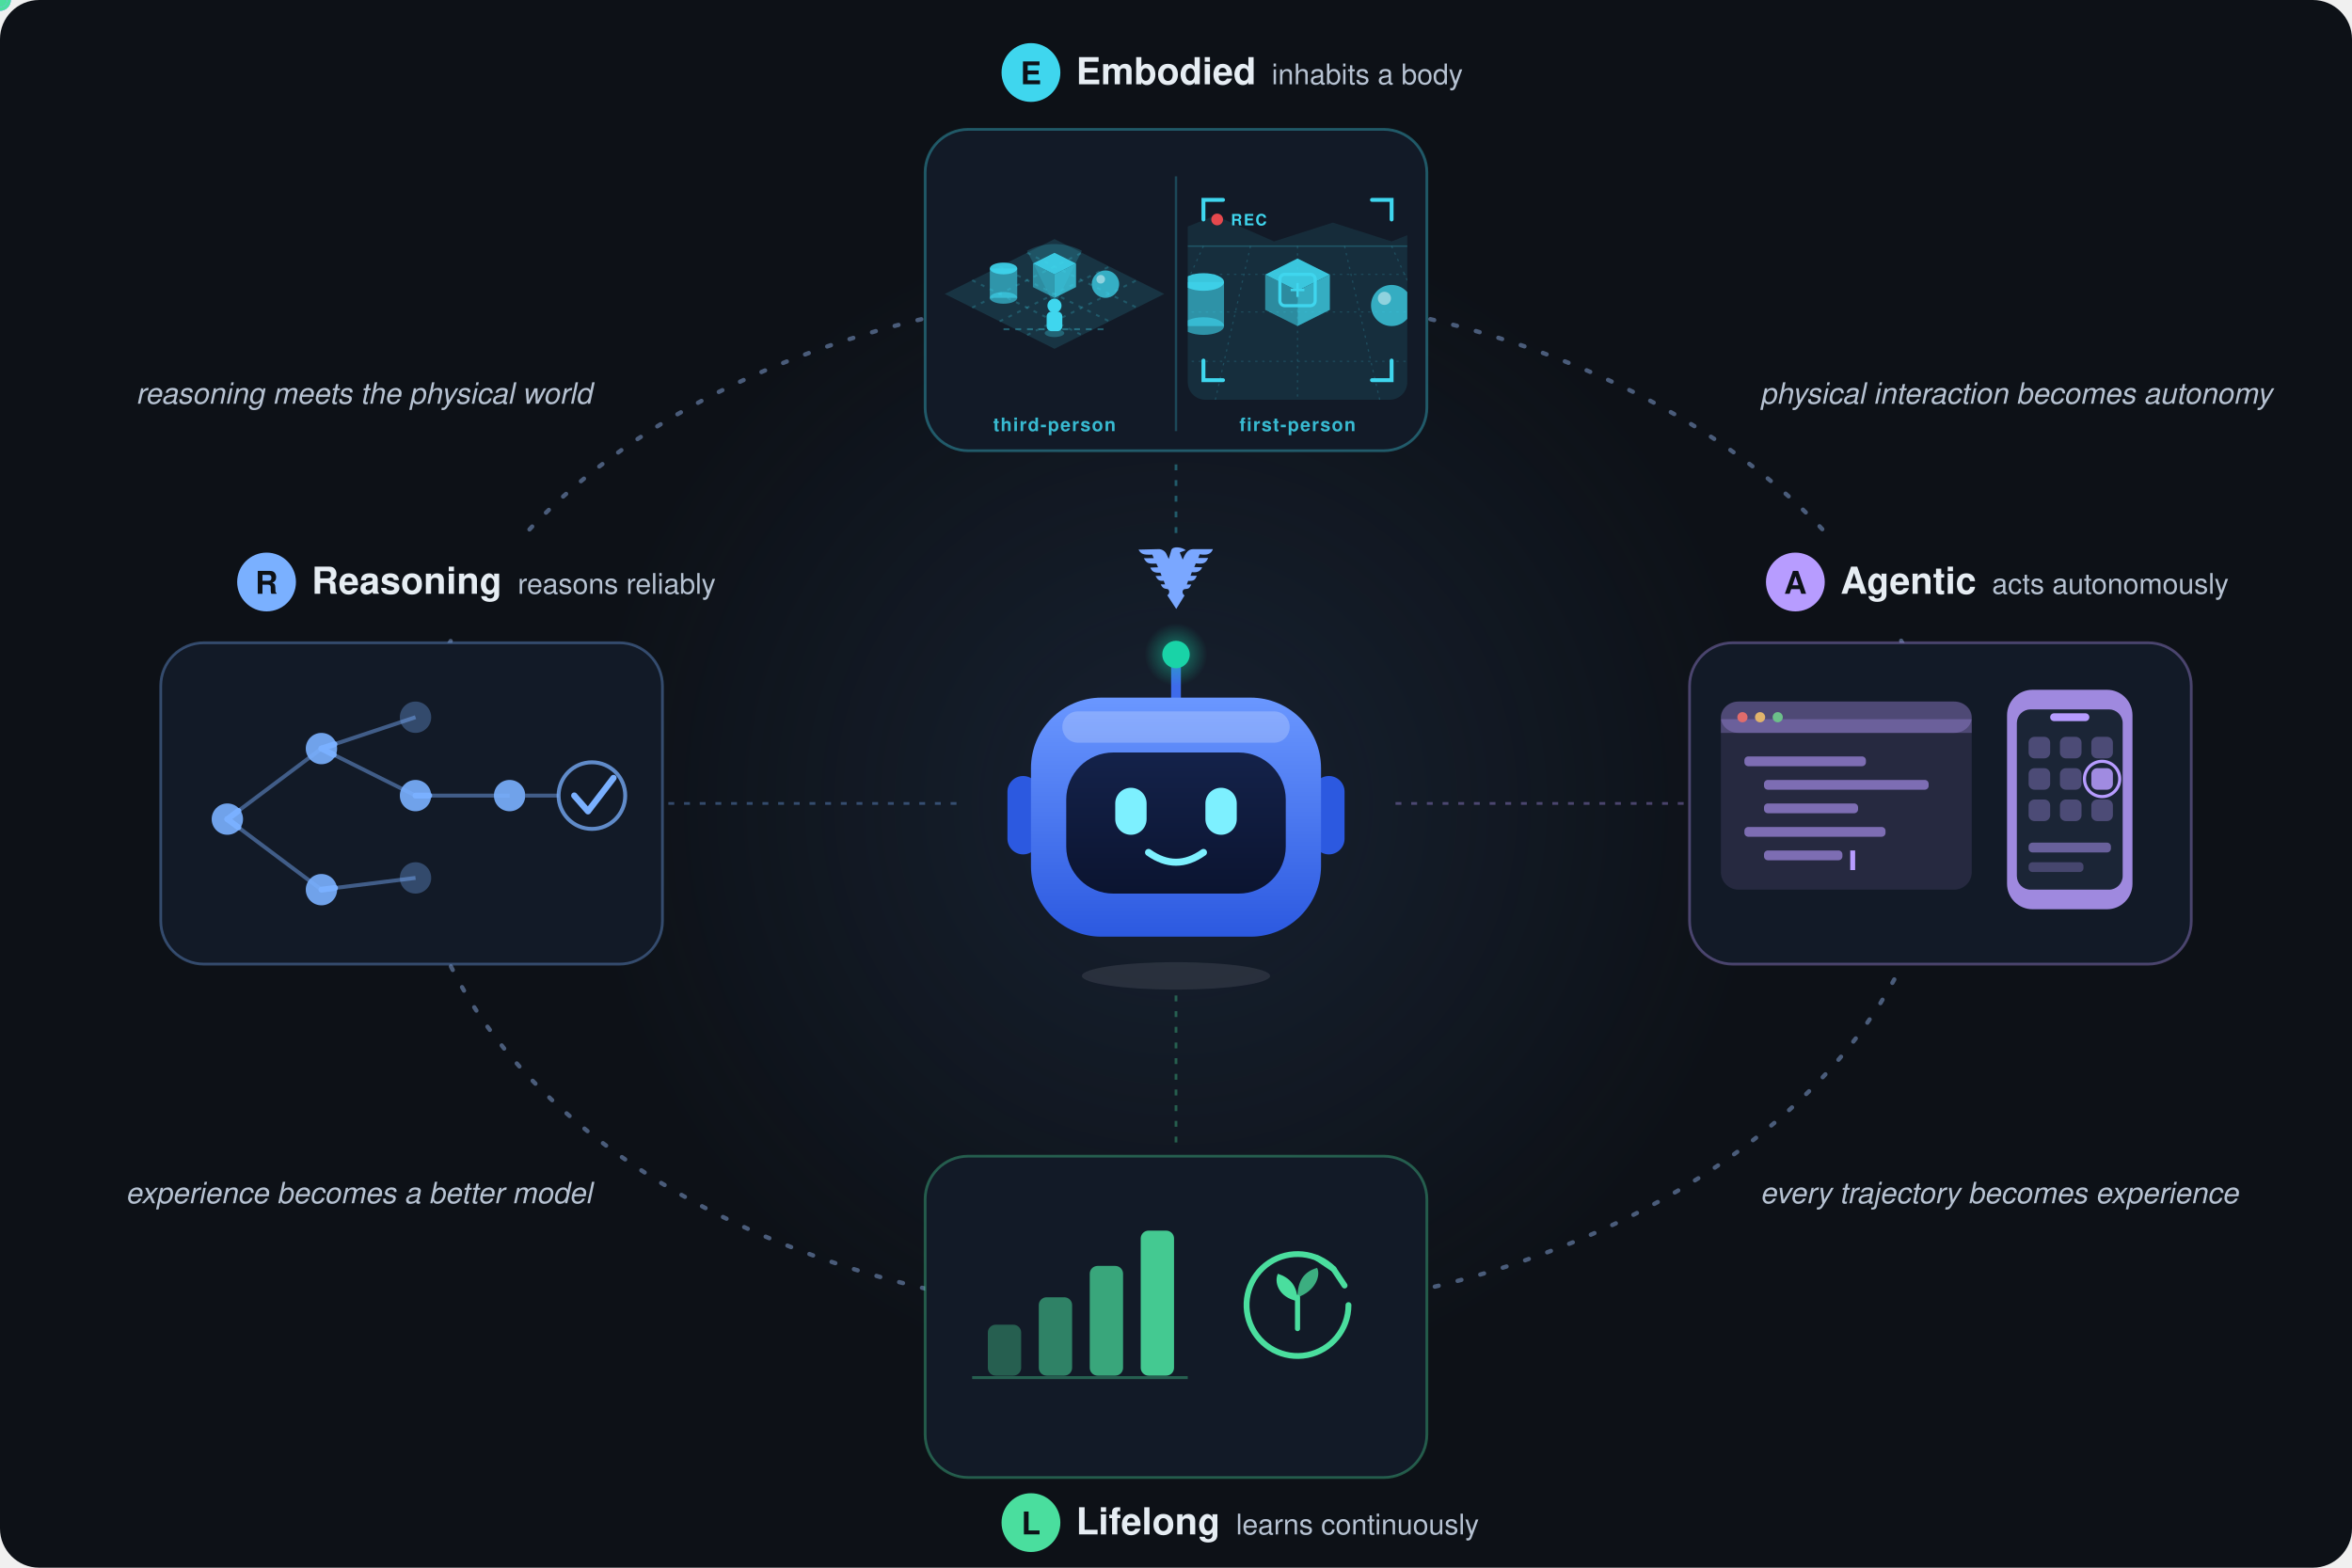
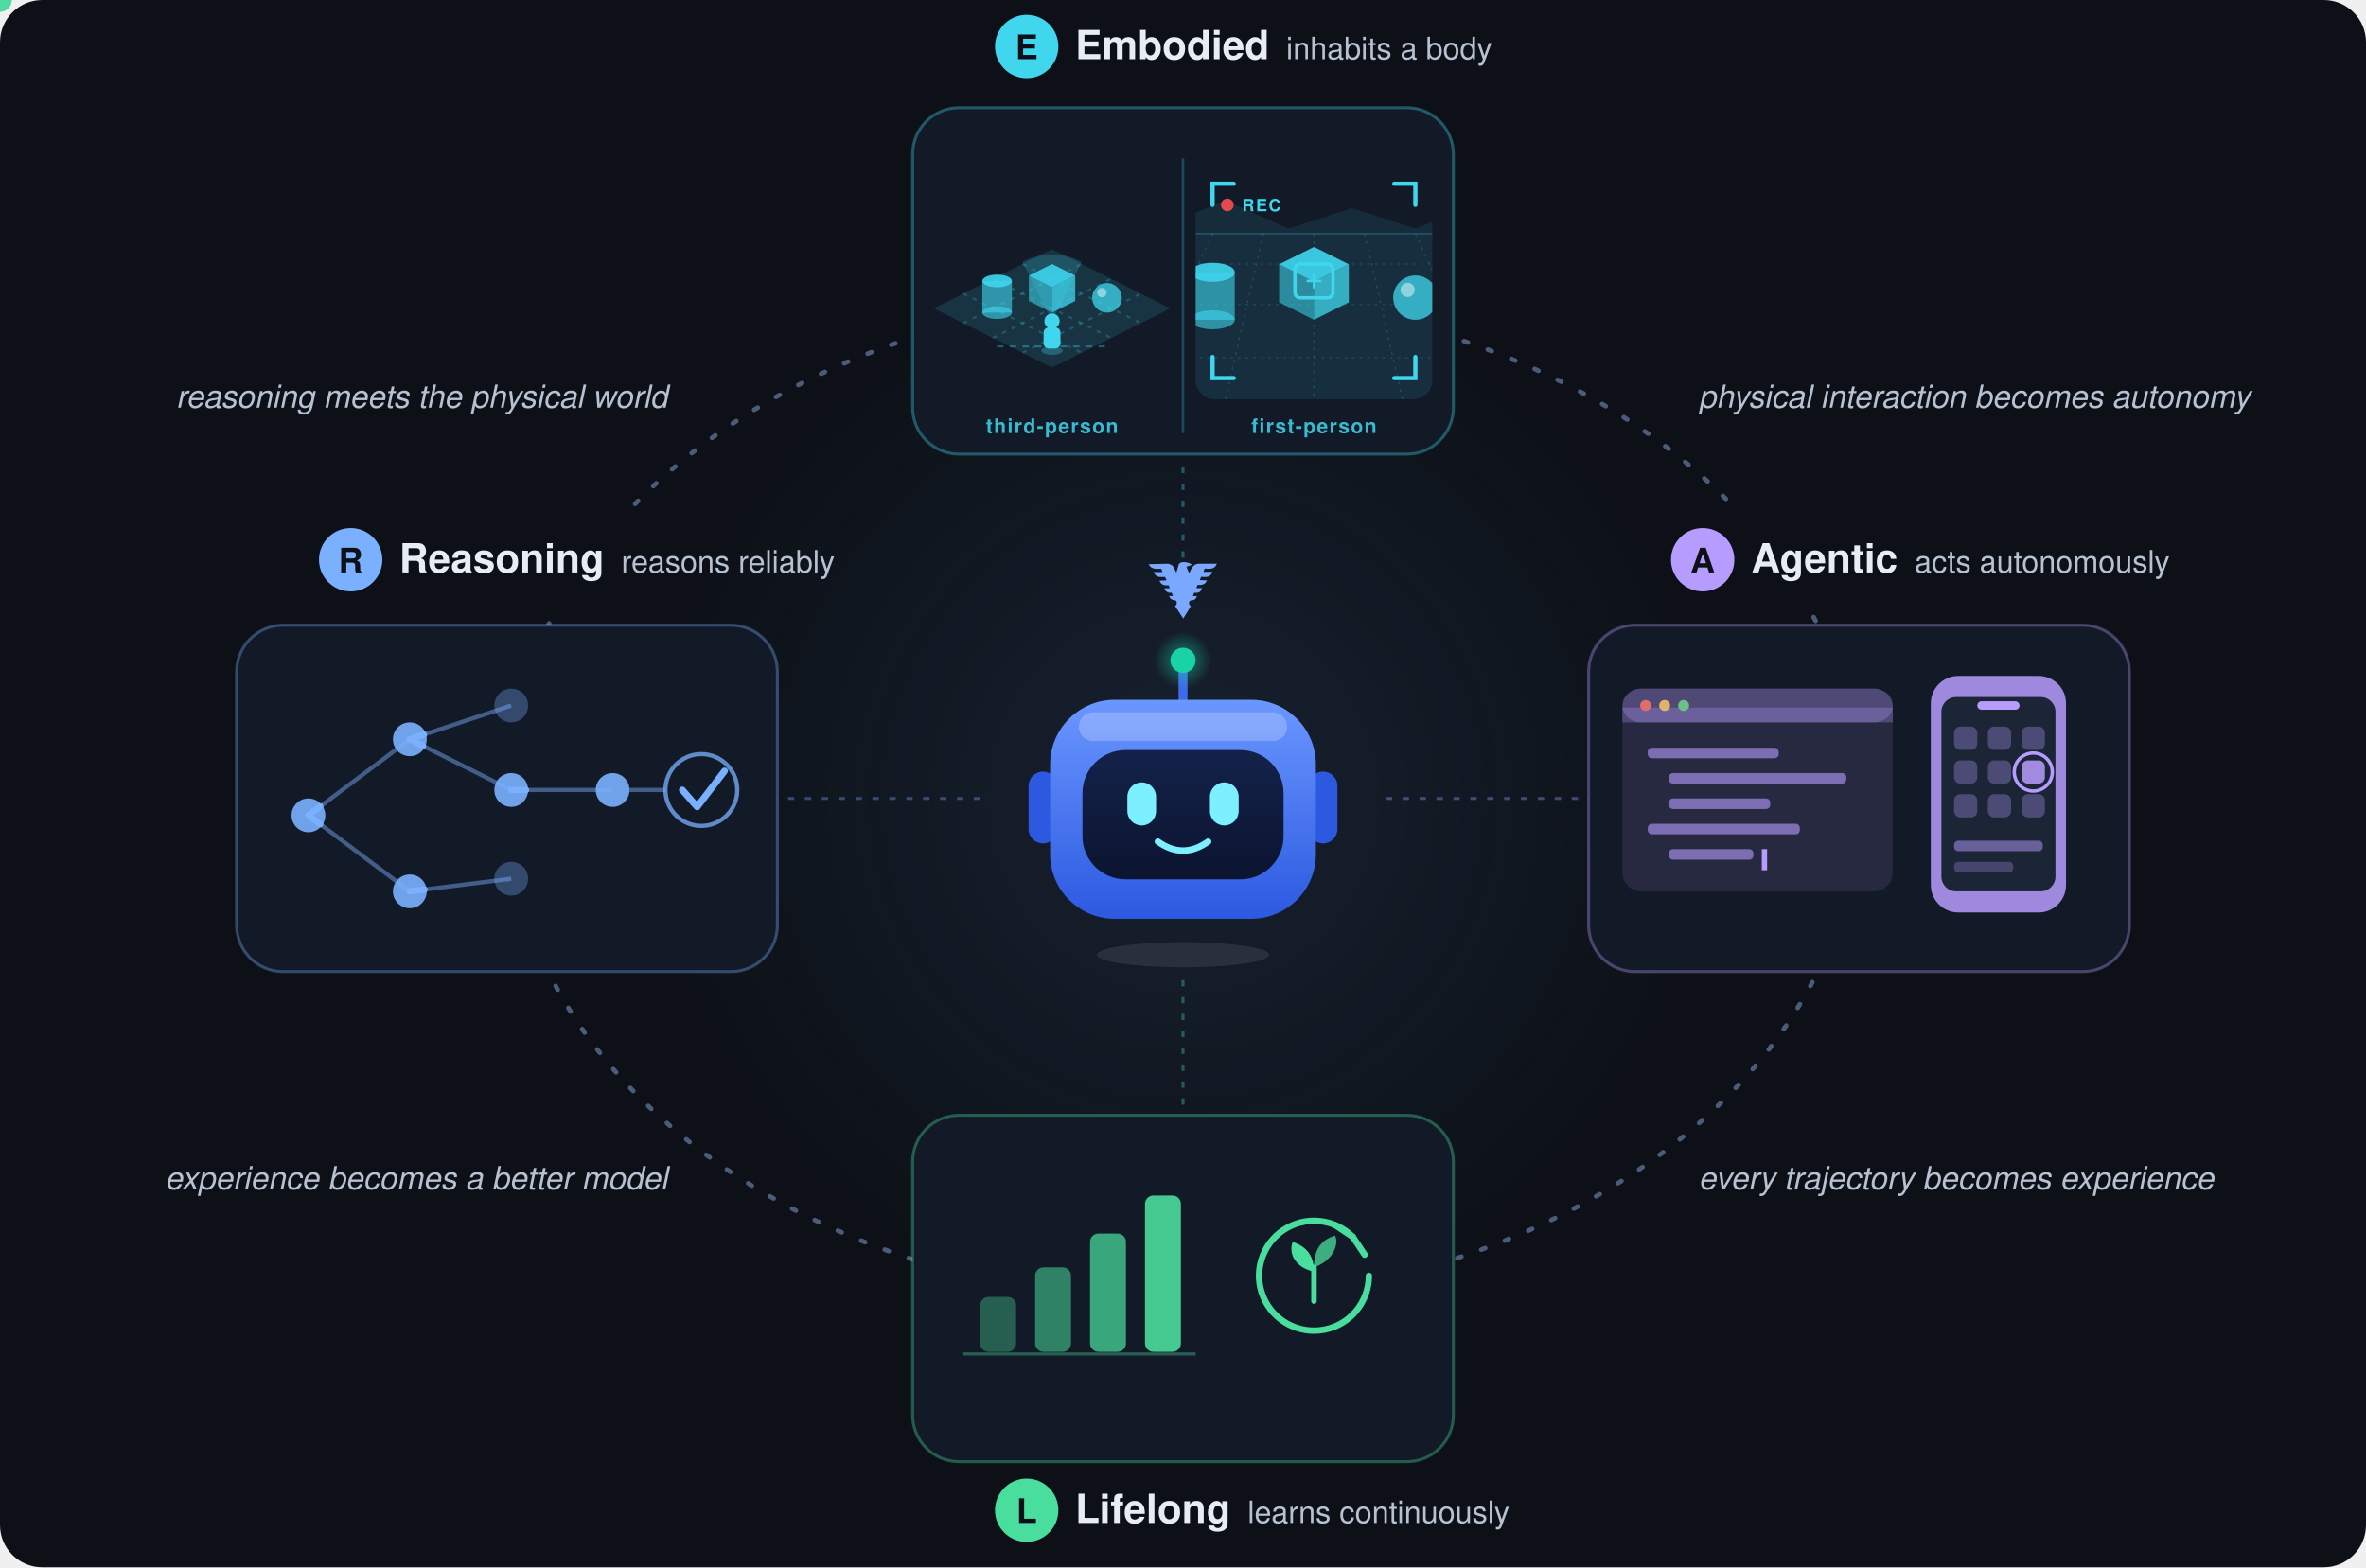
- <svg xmlns="http://www.w3.org/2000/svg" width="1200" height="800" viewBox="0 0 1200 800" font-family="-apple-system, BlinkMacSystemFont, 'Segoe UI', 'Helvetica Neue', Helvetica, Arial, sans-serif">
+ <svg xmlns="http://www.w3.org/2000/svg" width="1120" height="742" viewBox="0 0 1120 742" font-family="-apple-system, BlinkMacSystemFont, 'Segoe UI', 'Helvetica Neue', Helvetica, Arial, sans-serif">
  <style>
.halo{transform-box:fill-box;transform-origin:center;animation:halo 9s ease-in-out infinite}
@keyframes halo{0%,100%{transform:scale(1);opacity:1}50%{transform:scale(1.07);opacity:.8}}
.orbit{stroke-dasharray:2 10;animation:flow 14s linear infinite}
@keyframes flow{to{stroke-dashoffset:-240}}
.botf{animation:hover 4s ease-in-out infinite}
@keyframes hover{0%,100%{transform:translateY(0)}50%{transform:translateY(-7px)}}
.shadow{transform-box:fill-box;transform-origin:center;animation:shade 4s ease-in-out infinite}
@keyframes shade{0%,100%{transform:scale(1);opacity:1}50%{transform:scale(.86);opacity:.7}}
.tip{animation:tip 1.4s ease-in-out infinite}.tip2{animation-delay:.4s}
@keyframes tip{0%,100%{opacity:.5}50%{opacity:1}}
.blink{transform-box:fill-box;transform-origin:center;animation:blink 4s ease-in-out infinite}
@keyframes blink{0%,92%,100%{transform:scaleY(1)}95%,97%{transform:scaleY(.15)}}
.zone{transform-box:fill-box;transform-origin:center;animation:breathe 4s ease-in-out infinite}
@keyframes breathe{0%,100%{transform:scale(1)}50%{transform:scale(1.025)}}
.r-node{transform-box:fill-box;transform-origin:center;opacity:.9;animation:node 4.2s ease-in-out infinite}
.r-dead{opacity:.32;animation-name:dead}
@keyframes node{0%,12%,40%,100%{transform:scale(1)}24%{transform:scale(1.45)}}
@keyframes dead{0%,12%,100%{transform:scale(1);opacity:.32}24%{transform:scale(1.3);opacity:.7}}
.r-edge{stroke-width:2;stroke-opacity:.45}
.r-sig{stroke-width:3;stroke-dasharray:7 60;animation:sig 4.2s linear infinite}
@keyframes sig{from{stroke-dashoffset:67}to{stroke-dashoffset:0}}
.r-goal{transform-box:fill-box;transform-origin:center;opacity:.75;animation:goal 4.2s ease-out infinite}
@keyframes goal{0%,60%,100%{transform:scale(1);opacity:.75}72%{transform:scale(1.25);opacity:.25}}
.r-check{transform-box:fill-box;transform-origin:center;animation:check 4.2s ease-out infinite}
@keyframes check{0%,58%,100%{transform:scale(1)}66%{transform:scale(1.25)}}
.e-walk{animation:walk 14s ease-in-out infinite alternate}
@keyframes walk{from{transform:translateX(-26px)}to{transform:translateX(26px)}}
.e-pan{animation:pan 14s ease-in-out infinite alternate}
@keyframes pan{from{transform:translateX(80px)}to{transform:translateX(-80px)}}
.e-far{animation:drift 14s ease-in-out infinite alternate}
@keyframes drift{from{transform:translateX(26px)}to{transform:translateX(-26px)}}
.e-focus{transform-box:fill-box;transform-origin:center;animation:focus 4s ease-in-out infinite}
@keyframes focus{0%,100%{transform:scale(1);opacity:.9}50%{transform:scale(.8);opacity:.55}}
.e-rec{animation:rec 1.2s step-end infinite}
@keyframes rec{0%,50%{opacity:1}51%,100%{opacity:.15}}
.a-line{transform-box:fill-box;transform-origin:left center;animation:type 4.5s ease-out infinite}
@keyframes type{0%,4%{transform:scaleX(0)}20%,85%{transform:scaleX(1)}100%{transform:scaleX(0)}}
.a-cursor{animation:cur 1s step-end infinite}
@keyframes cur{0%,50%{opacity:1}51%,100%{opacity:0}}
.a-app{animation:app 2.4s ease-in-out infinite}
@keyframes app{0%,100%{fill-opacity:.85}50%{fill-opacity:.45}}
.a-tap{transform-box:fill-box;transform-origin:center;animation:tap 2.4s ease-out infinite}
@keyframes tap{0%{transform:scale(.3);opacity:.9}60%,100%{transform:scale(1.9);opacity:0}}
.l-bar{transform-box:fill-box;transform-origin:center bottom;animation:grow 4.8s ease-out infinite}
@keyframes grow{0%,4%{transform:scaleY(.12)}26%,86%{transform:scaleY(1)}100%{transform:scaleY(.12)}}
.l-trend{stroke-dasharray:110;stroke-dashoffset:110;animation:draw 4.8s ease-out infinite}
@keyframes draw{0%,22%{stroke-dashoffset:110}48%,86%{stroke-dashoffset:0}100%{stroke-dashoffset:110}}
.l-head{opacity:0;animation:head 4.8s ease-out infinite}
@keyframes head{0%,44%{opacity:0}50%,86%{opacity:1}100%{opacity:0}}
.l-dot{transform-box:fill-box;transform-origin:center;opacity:0;animation:dot 4.8s ease-out infinite}
@keyframes dot{0%,20%{opacity:0;transform:scale(.4)}30%,86%{opacity:1;transform:scale(1)}100%{opacity:0}}
.l-loop{transform-origin:0 0;animation:spin 6s linear infinite}
@keyframes spin{to{transform:rotate(360deg)}}
.l-sprout{transform-origin:0 12px;animation:sprout 4.8s ease-in-out infinite}
@keyframes sprout{0%,100%{transform:scale(.85)}50%{transform:scale(1.08)}}
@media (prefers-reduced-motion: reduce){*{animation:none!important}}
</style>
  <defs>
    <radialGradient id="glow">
      <stop offset="0" stop-color="#3B5B8C" stop-opacity="0.22" />
      <stop offset="1" stop-color="#3B5B8C" stop-opacity="0" />
    </radialGradient>
  </defs>
-   <rect width="1200" height="800" rx="20" fill="#0D1117" />
-   <circle class="halo" cx="600" cy="410" r="300" fill="url(#glow)" />
-   <mask id="titles" maskUnits="userSpaceOnUse" x="0" y="0" width="1200" height="800">
-     <rect width="1200" height="800" fill="#fff" />
-     <rect x="110" y="274" width="292" height="46" rx="12" fill="#000" />
-     <rect x="500" y="14" width="273" height="46" rx="12" fill="#000" />
-     <rect x="890" y="274" width="277" height="46" rx="12" fill="#000" />
-     <rect x="500" y="754" width="304" height="46" rx="12" fill="#000" />
+   <rect width="1120" height="742" rx="20" fill="#0D1117" />
+   <circle class="halo" cx="560" cy="378" r="250" fill="url(#glow)" />
+   <mask id="titles" maskUnits="userSpaceOnUse" x="0" y="0" width="1120" height="742">
+     <rect width="1120" height="742" fill="#fff" />
+     <rect x="140" y="242" width="292" height="46" rx="12" fill="#000" />
+     <rect x="460" y="-1" width="273" height="46" rx="12" fill="#000" />
+     <rect x="780" y="242" width="277" height="46" rx="12" fill="#000" />
+     <rect x="460" y="692" width="304" height="46" rx="12" fill="#000" />
  </mask>
  <g mask="url(#titles)">
-     <path class="orbit" d="M 210 410 A 390 262 0 1 1 990 410 A 390 262 0 1 1 210 410" fill="none" stroke="#4A5C7A" stroke-width="2.2" stroke-linecap="round" />
+     <path class="orbit" d="M 240 378 A 320 238 0 1 1 880 378 A 320 238 0 1 1 240 378" fill="none" stroke="#4A5C7A" stroke-width="2.2" stroke-linecap="round" />
    <circle r="5.5" fill="#7AB0FF">
-       <animateMotion dur="14s" begin="-1.75s" repeatCount="indefinite" path="M 210 410 A 390 262 0 1 1 990 410 A 390 262 0 1 1 210 410" />
+       <animateMotion dur="14s" begin="-1.75s" repeatCount="indefinite" path="M 240 378 A 320 238 0 1 1 880 378 A 320 238 0 1 1 240 378" />
    </circle>
    <circle r="5.5" fill="#3FD6EE">
-       <animateMotion dur="14s" begin="-5.25s" repeatCount="indefinite" path="M 210 410 A 390 262 0 1 1 990 410 A 390 262 0 1 1 210 410" />
+       <animateMotion dur="14s" begin="-5.25s" repeatCount="indefinite" path="M 240 378 A 320 238 0 1 1 880 378 A 320 238 0 1 1 240 378" />
    </circle>
    <circle r="5.5" fill="#B79CFF">
-       <animateMotion dur="14s" begin="-8.75s" repeatCount="indefinite" path="M 210 410 A 390 262 0 1 1 990 410 A 390 262 0 1 1 210 410" />
+       <animateMotion dur="14s" begin="-8.75s" repeatCount="indefinite" path="M 240 378 A 320 238 0 1 1 880 378 A 320 238 0 1 1 240 378" />
    </circle>
    <circle r="5.5" fill="#4ADE9E">
-       <animateMotion dur="14s" begin="-12.25s" repeatCount="indefinite" path="M 210 410 A 390 262 0 1 1 990 410 A 390 262 0 1 1 210 410" />
+       <animateMotion dur="14s" begin="-12.25s" repeatCount="indefinite" path="M 240 378 A 320 238 0 1 1 880 378 A 320 238 0 1 1 240 378" />
    </circle>
  </g>
-   <text x="302" y="206" text-anchor="end" font-size="15" font-style="italic" fill="#B6C2D2">reasoning meets the physical world</text>
-   <text x="898" y="206" text-anchor="start" font-size="15" font-style="italic" fill="#B6C2D2">physical interaction becomes autonomy</text>
-   <text x="898" y="614" text-anchor="start" font-size="15" font-style="italic" fill="#B6C2D2">every trajectory becomes experience</text>
-   <text x="302" y="614" text-anchor="end" font-size="15" font-style="italic" fill="#B6C2D2">experience becomes a better model</text>
-   <path d="M 488 410 L 328 410" stroke="#7AB0FF" stroke-opacity="0.35" stroke-width="1.4" stroke-dasharray="3 5" fill="none" />
+   <text x="316" y="193" text-anchor="end" font-size="15" font-style="italic" fill="#B6C2D2">reasoning meets the physical world</text>
+   <text x="804" y="193" text-anchor="start" font-size="15" font-style="italic" fill="#B6C2D2">physical interaction becomes autonomy</text>
+   <text x="804" y="563" text-anchor="start" font-size="15" font-style="italic" fill="#B6C2D2">every trajectory becomes experience</text>
+   <text x="316" y="563" text-anchor="end" font-size="15" font-style="italic" fill="#B6C2D2">experience becomes a better model</text>
+   <path d="M 464 378 L 358 378" stroke="#7AB0FF" stroke-opacity="0.35" stroke-width="1.4" stroke-dasharray="3 5" fill="none" />
  <circle r="3.6" fill="#7AB0FF">
-     <animateMotion dur="3s" repeatCount="indefinite" path="M 488 410 L 328 410" />
+     <animateMotion dur="3s" repeatCount="indefinite" path="M 464 378 L 358 378" />
  </circle>
  <circle r="3.6" fill="#7AB0FF" opacity="0.5">
-     <animateMotion dur="3s" begin="-1.5s" repeatCount="indefinite" keyPoints="1;0" keyTimes="0;1" calcMode="linear" path="M 488 410 L 328 410" />
-   </circle>
-   <path d="M 600 272 L 600 236" stroke="#3FD6EE" stroke-opacity="0.35" stroke-width="1.4" stroke-dasharray="3 5" fill="none" />
+     <animateMotion dur="3s" begin="-1.5s" repeatCount="indefinite" keyPoints="1;0" keyTimes="0;1" calcMode="linear" path="M 464 378 L 358 378" />
+   </circle>
+   <path d="M 560 264 L 560 221" stroke="#3FD6EE" stroke-opacity="0.35" stroke-width="1.4" stroke-dasharray="3 5" fill="none" />
  <circle r="3.6" fill="#3FD6EE">
-     <animateMotion dur="3s" repeatCount="indefinite" path="M 600 272 L 600 236" />
+     <animateMotion dur="3s" repeatCount="indefinite" path="M 560 264 L 560 221" />
  </circle>
  <circle r="3.6" fill="#3FD6EE" opacity="0.5">
-     <animateMotion dur="3s" begin="-1.5s" repeatCount="indefinite" keyPoints="1;0" keyTimes="0;1" calcMode="linear" path="M 600 272 L 600 236" />
-   </circle>
-   <path d="M 712 410 L 872 410" stroke="#B79CFF" stroke-opacity="0.35" stroke-width="1.4" stroke-dasharray="3 5" fill="none" />
+     <animateMotion dur="3s" begin="-1.5s" repeatCount="indefinite" keyPoints="1;0" keyTimes="0;1" calcMode="linear" path="M 560 264 L 560 221" />
+   </circle>
+   <path d="M 656 378 L 762 378" stroke="#B79CFF" stroke-opacity="0.35" stroke-width="1.4" stroke-dasharray="3 5" fill="none" />
  <circle r="3.6" fill="#B79CFF">
-     <animateMotion dur="3s" repeatCount="indefinite" path="M 712 410 L 872 410" />
+     <animateMotion dur="3s" repeatCount="indefinite" path="M 656 378 L 762 378" />
  </circle>
  <circle r="3.6" fill="#B79CFF" opacity="0.5">
-     <animateMotion dur="3s" begin="-1.5s" repeatCount="indefinite" keyPoints="1;0" keyTimes="0;1" calcMode="linear" path="M 712 410 L 872 410" />
-   </circle>
-   <path d="M 600 508 L 600 588" stroke="#4ADE9E" stroke-opacity="0.35" stroke-width="1.4" stroke-dasharray="3 5" fill="none" />
+     <animateMotion dur="3s" begin="-1.5s" repeatCount="indefinite" keyPoints="1;0" keyTimes="0;1" calcMode="linear" path="M 656 378 L 762 378" />
+   </circle>
+   <path d="M 560 464 L 560 526" stroke="#4ADE9E" stroke-opacity="0.35" stroke-width="1.4" stroke-dasharray="3 5" fill="none" />
  <circle r="3.6" fill="#4ADE9E">
-     <animateMotion dur="3s" repeatCount="indefinite" path="M 600 508 L 600 588" />
+     <animateMotion dur="3s" repeatCount="indefinite" path="M 560 464 L 560 526" />
  </circle>
  <circle r="3.6" fill="#4ADE9E" opacity="0.5">
-     <animateMotion dur="3s" begin="-1.5s" repeatCount="indefinite" keyPoints="1;0" keyTimes="0;1" calcMode="linear" path="M 600 508 L 600 588" />
-   </circle>
-   <rect x="82" y="328" width="256" height="164" rx="22" fill="#121A27" stroke="#7AB0FF" stroke-opacity="0.35" stroke-width="1.4" />
-   <g transform="translate(210,410)">
+     <animateMotion dur="3s" begin="-1.5s" repeatCount="indefinite" keyPoints="1;0" keyTimes="0;1" calcMode="linear" path="M 560 464 L 560 526" />
+   </circle>
+   <rect x="112" y="296" width="256" height="164" rx="22" fill="#121A27" stroke="#7AB0FF" stroke-opacity="0.35" stroke-width="1.4" />
+   <g transform="translate(240,378)">
    <g class="zone">
      <line class="r-edge" x1="-94" y1="8" x2="-46" y2="-28" stroke="#7AB0FF" />
      <line class="r-sig" style="animation-delay:-0.00s" x1="-94" y1="8" x2="-46" y2="-28" stroke="#7AB0FF" stroke-linecap="round" />
      <line class="r-edge" x1="-94" y1="8" x2="-46" y2="44" stroke="#7AB0FF" />
      <line class="r-sig" style="animation-delay:-0.35s" x1="-94" y1="8" x2="-46" y2="44" stroke="#7AB0FF" stroke-linecap="round" />
      <line class="r-edge" x1="-46" y1="-28" x2="2" y2="-44" stroke="#7AB0FF" />
      <line class="r-sig" style="animation-delay:-0.70s" x1="-46" y1="-28" x2="2" y2="-44" stroke="#7AB0FF" stroke-linecap="round" />
      <line class="r-edge" x1="-46" y1="-28" x2="2" y2="-4" stroke="#7AB0FF" />
      <line class="r-sig" style="animation-delay:-1.05s" x1="-46" y1="-28" x2="2" y2="-4" stroke="#7AB0FF" stroke-linecap="round" />
      <line class="r-edge" x1="-46" y1="44" x2="2" y2="38" stroke="#7AB0FF" />
      <line class="r-sig" style="animation-delay:-1.40s" x1="-46" y1="44" x2="2" y2="38" stroke="#7AB0FF" stroke-linecap="round" />
      <line class="r-edge" x1="2" y1="-4" x2="50" y2="-4" stroke="#7AB0FF" />
      <line class="r-sig" style="animation-delay:-1.75s" x1="2" y1="-4" x2="50" y2="-4" stroke="#7AB0FF" stroke-linecap="round" />
      <circle class="r-node" style="animation-delay:0.00s" cx="-94" cy="8" r="8" fill="#7AB0FF" />
      <circle class="r-node" style="animation-delay:0.35s" cx="-46" cy="-28" r="8" fill="#7AB0FF" />
      <circle class="r-node" style="animation-delay:0.70s" cx="-46" cy="44" r="8" fill="#7AB0FF" />
      <circle class="r-node r-dead" style="animation-delay:1.05s" cx="2" cy="-44" r="8" fill="#7AB0FF" />
      <circle class="r-node" style="animation-delay:1.40s" cx="2" cy="-4" r="8" fill="#7AB0FF" />
      <circle class="r-node r-dead" style="animation-delay:1.75s" cx="2" cy="38" r="8" fill="#7AB0FF" />
      <circle class="r-node" style="animation-delay:2.10s" cx="50" cy="-4" r="8" fill="#7AB0FF" />
      <line class="r-edge" x1="58" y1="-4" x2="75" y2="-4" stroke="#7AB0FF" />
      <circle class="r-goal" cx="92" cy="-4" r="17" fill="none" stroke="#7AB0FF" stroke-width="2" />
      <path class="r-check" d="M 83 -4 L 90 4 L 103 -13" fill="none" stroke="#7AB0FF" stroke-width="3.2" stroke-linecap="round" stroke-linejoin="round" />
    </g>
  </g>
-   <circle cx="136" cy="297" r="15" fill="#7AB0FF" />
-   <text x="136" y="303" text-anchor="middle" font-size="16" font-weight="800" fill="#0D1117">R</text>
-   <text x="159" y="303" font-size="19" font-weight="750" fill="#E6EDF3">Reasoning<tspan font-size="14.5" font-weight="400" fill="#B6C2D2" dx="8">reasons reliably</tspan>
+   <circle cx="166" cy="265" r="15" fill="#7AB0FF" />
+   <text x="166" y="271" text-anchor="middle" font-size="16" font-weight="800" fill="#0D1117">R</text>
+   <text x="189" y="271" font-size="19" font-weight="750" fill="#E6EDF3">Reasoning<tspan font-size="14.5" font-weight="400" fill="#B6C2D2" dx="8">reasons reliably</tspan>
  </text>
-   <rect x="472" y="66" width="256" height="164" rx="22" fill="#121A27" stroke="#3FD6EE" stroke-opacity="0.35" stroke-width="1.4" />
-   <g transform="translate(600,148)">
+   <rect x="432" y="51" width="256" height="164" rx="22" fill="#121A27" stroke="#3FD6EE" stroke-opacity="0.35" stroke-width="1.4" />
+   <g transform="translate(560,133)">
    <g class="zone">
      <defs>
        <clipPath id="e3">
          <rect x="-56" y="-56" width="112" height="112" rx="9" />
        </clipPath>
        <clipPath id="e1">
          <rect x="-56" y="-56" width="112" height="112" rx="9" />
        </clipPath>
      </defs>
      <g transform="translate(-62,0)">
        <g clip-path="url(#e3)">
-           <g transform="translate(0,-2)">
+           <g transform="translate(0,9)">
            <polygon points="0,-24 56,4 0,32 -56,4" fill="#3FD6EE" fill-opacity="0.14" />
            <line x1="-42.0" y1="-3.0" x2="14.0" y2="25.0" stroke="#3FD6EE" stroke-opacity="0.22" stroke-dasharray="2 3" />
            <line x1="-42.0" y1="11.0" x2="14.0" y2="-17.0" stroke="#3FD6EE" stroke-opacity="0.22" stroke-dasharray="2 3" />
            <line x1="-28.0" y1="-10.0" x2="28.0" y2="18.0" stroke="#3FD6EE" stroke-opacity="0.22" stroke-dasharray="2 3" />
            <line x1="-28.0" y1="18.0" x2="28.0" y2="-10.0" stroke="#3FD6EE" stroke-opacity="0.22" stroke-dasharray="2 3" />
            <line x1="-14.0" y1="-17.0" x2="42.0" y2="11.0" stroke="#3FD6EE" stroke-opacity="0.22" stroke-dasharray="2 3" />
            <line x1="-14.0" y1="25.0" x2="42.0" y2="-3.0" stroke="#3FD6EE" stroke-opacity="0.22" stroke-dasharray="2 3" />
            <line x1="-26" y1="22" x2="26" y2="22" stroke="#3FD6EE" stroke-opacity="0.35" stroke-dasharray="3 3" />
            <rect x="-33.0" y="-9.0" width="14.0" height="15.0" fill="#3FD6EE" fill-opacity="0.6" />
            <ellipse cx="-26" cy="6.0" rx="7.0" ry="3.0" fill="#3FD6EE" fill-opacity="0.6" />
            <ellipse cx="-26" cy="-9.0" rx="7.0" ry="3.0" fill="#3FD6EE" fill-opacity="0.9" />
            <polygon points="0.0,-17.0 11.0,-11.5 0.0,-6.0 -11.0,-11.5" fill="#3FD6EE" fill-opacity="0.9" />
            <polygon points="-11.0,-11.5 0.0,-6.0 0.0,6.0 -11.0,0.5" fill="#3FD6EE" fill-opacity="0.55" />
            <polygon points="0.0,-6.0 11.0,-11.5 11.0,0.5 0.0,6.0" fill="#3FD6EE" fill-opacity="0.75" />
            <circle cx="26" cy="-1.0" r="7.0" fill="#3FD6EE" fill-opacity="0.75" />
            <circle cx="23.6" cy="-3.5" r="2.2" fill="#FFFFFF" fill-opacity="0.45" />
            <g transform="translate(0,22)">
              <g class="e-walk">
                <path d="M 0 -12 L -14 -40 A 30 30 0 0 1 14 -40 Z" fill="#3FD6EE" fill-opacity="0.2" />
                <ellipse cx="0" cy="2" rx="5" ry="2" fill="#3FD6EE" fill-opacity="0.3" />
                <rect x="-4" y="-9" width="8" height="10" rx="2.5" fill="#3FD6EE" />
                <circle cx="0" cy="-12" r="3.6" fill="#3FD6EE" />
              </g>
            </g>
          </g>
        </g>
        <text x="0" y="72" text-anchor="middle" font-size="9.5" font-weight="600" letter-spacing=".6" fill="#3FD6EE" fill-opacity="0.85">third-person</text>
      </g>
      <g transform="translate(62,0)">
        <g clip-path="url(#e1)">
          <g transform="translate(0,-2) scale(0.6)">
            <g class="e-far">
              <line x1="-220" y1="-34" x2="220" y2="-34" stroke="#3FD6EE" stroke-opacity="0.25" stroke-width="1.2" />
              <path d="M -220 -34 L -170 -54 L -120 -40 L -70 -60 L -20 -38 L 30 -54 L 80 -38 L 130 -58 L 180 -40 L 220 -34 Z" fill="#3FD6EE" fill-opacity="0.10" />
            </g>
            <g class="e-pan">
              <rect x="-240" y="-34" width="480" height="140" fill="#3FD6EE" fill-opacity="0.11" />
              <line x1="-240" y1="-34" x2="-432.0" y2="106" stroke="#3FD6EE" stroke-opacity="0.2" stroke-dasharray="2 4" />
              <line x1="-200" y1="-34" x2="-360.0" y2="106" stroke="#3FD6EE" stroke-opacity="0.2" stroke-dasharray="2 4" />
              <line x1="-160" y1="-34" x2="-288.0" y2="106" stroke="#3FD6EE" stroke-opacity="0.2" stroke-dasharray="2 4" />
              <line x1="-120" y1="-34" x2="-216.0" y2="106" stroke="#3FD6EE" stroke-opacity="0.2" stroke-dasharray="2 4" />
              <line x1="-80" y1="-34" x2="-144.0" y2="106" stroke="#3FD6EE" stroke-opacity="0.2" stroke-dasharray="2 4" />
              <line x1="-40" y1="-34" x2="-72.0" y2="106" stroke="#3FD6EE" stroke-opacity="0.2" stroke-dasharray="2 4" />
              <line x1="0" y1="-34" x2="0.0" y2="106" stroke="#3FD6EE" stroke-opacity="0.2" stroke-dasharray="2 4" />
              <line x1="40" y1="-34" x2="72.0" y2="106" stroke="#3FD6EE" stroke-opacity="0.2" stroke-dasharray="2 4" />
              <line x1="80" y1="-34" x2="144.0" y2="106" stroke="#3FD6EE" stroke-opacity="0.2" stroke-dasharray="2 4" />
              <line x1="120" y1="-34" x2="216.0" y2="106" stroke="#3FD6EE" stroke-opacity="0.2" stroke-dasharray="2 4" />
              <line x1="160" y1="-34" x2="288.0" y2="106" stroke="#3FD6EE" stroke-opacity="0.2" stroke-dasharray="2 4" />
              <line x1="200" y1="-34" x2="360.0" y2="106" stroke="#3FD6EE" stroke-opacity="0.2" stroke-dasharray="2 4" />
              <line x1="240" y1="-34" x2="432.0" y2="106" stroke="#3FD6EE" stroke-opacity="0.2" stroke-dasharray="2 4" />
              <line x1="-240" y1="-10" x2="240" y2="-10" stroke="#3FD6EE" stroke-opacity="0.18" stroke-dasharray="2 4" />
              <line x1="-240" y1="22" x2="240" y2="22" stroke="#3FD6EE" stroke-opacity="0.18" stroke-dasharray="2 4" />
              <line x1="-240" y1="64" x2="240" y2="64" stroke="#3FD6EE" stroke-opacity="0.18" stroke-dasharray="2 4" />
              <rect x="-97.5" y="-3.5" width="35.0" height="37.5" fill="#3FD6EE" fill-opacity="0.6" />
              <ellipse cx="-80" cy="34.0" rx="17.5" ry="7.5" fill="#3FD6EE" fill-opacity="0.6" />
              <ellipse cx="-80" cy="-3.5" rx="17.5" ry="7.5" fill="#3FD6EE" fill-opacity="0.9" />
              <polygon points="0.0,-23.5 27.5,-9.8 0.0,4.0 -27.5,-9.8" fill="#3FD6EE" fill-opacity="0.9" />
              <polygon points="-27.5,-9.8 0.0,4.0 0.0,34.0 -27.5,20.2" fill="#3FD6EE" fill-opacity="0.55" />
              <polygon points="0.0,4.0 27.5,-9.8 27.5,20.2 0.0,34.0" fill="#3FD6EE" fill-opacity="0.75" />
              <circle cx="80" cy="16.5" r="17.5" fill="#3FD6EE" fill-opacity="0.75" />
              <circle cx="73.9" cy="10.4" r="5.6" fill="#FFFFFF" fill-opacity="0.45" />
            </g>
          </g>
        </g>
        <path d="M -48 -36 L -48 -46 L -38 -46" stroke="#3FD6EE" stroke-width="2" fill="none" stroke-linecap="round" />
        <path d="M -48 36 L -48 46 L -38 46" stroke="#3FD6EE" stroke-width="2" fill="none" stroke-linecap="round" />
        <path d="M 48 -36 L 48 -46 L 38 -46" stroke="#3FD6EE" stroke-width="2" fill="none" stroke-linecap="round" />
        <path d="M 48 36 L 48 46 L 38 46" stroke="#3FD6EE" stroke-width="2" fill="none" stroke-linecap="round" />
        <rect class="e-focus" x="-9" y="-8" width="18" height="16" rx="2.5" fill="none" stroke="#3FD6EE" stroke-width="1.6" />
        <line x1="-3.5" y1="0" x2="3.5" y2="0" stroke="#3FD6EE" stroke-width="1.2" />
        <line x1="0" y1="-3.5" x2="0" y2="3.5" stroke="#3FD6EE" stroke-width="1.2" />
        <circle class="e-rec" cx="-41" cy="-36" r="3" fill="#E5484D" />
        <text x="-34" y="-33" font-size="8" font-weight="700" letter-spacing=".8" fill="#3FD6EE">REC</text>
        <text x="0" y="72" text-anchor="middle" font-size="9.5" font-weight="600" letter-spacing=".6" fill="#3FD6EE" fill-opacity="0.85">first-person</text>
      </g>
      <line x1="0" y1="-58" x2="0" y2="72" stroke="#3FD6EE" stroke-opacity="0.25" stroke-width="1.2" />
    </g>
  </g>
-   <circle cx="526" cy="37" r="15" fill="#3FD6EE" />
-   <text x="526" y="43" text-anchor="middle" font-size="16" font-weight="800" fill="#0D1117">E</text>
-   <text x="549" y="43" font-size="19" font-weight="750" fill="#E6EDF3">Embodied<tspan font-size="14.5" font-weight="400" fill="#B6C2D2" dx="8">inhabits a body</tspan>
+   <circle cx="486" cy="22" r="15" fill="#3FD6EE" />
+   <text x="486" y="28" text-anchor="middle" font-size="16" font-weight="800" fill="#0D1117">E</text>
+   <text x="509" y="28" font-size="19" font-weight="750" fill="#E6EDF3">Embodied<tspan font-size="14.5" font-weight="400" fill="#B6C2D2" dx="8">inhabits a body</tspan>
  </text>
-   <rect x="862" y="328" width="256" height="164" rx="22" fill="#121A27" stroke="#B79CFF" stroke-opacity="0.35" stroke-width="1.4" />
-   <g transform="translate(990,410)">
+   <rect x="752" y="296" width="256" height="164" rx="22" fill="#121A27" stroke="#B79CFF" stroke-opacity="0.35" stroke-width="1.4" />
+   <g transform="translate(880,378)">
    <g class="zone">
      <g transform="translate(-112,-52)">
        <rect width="128" height="96" rx="9" fill="#B79CFF" fill-opacity="0.12" />
        <rect width="128" height="16" rx="9" fill="#B79CFF" fill-opacity="0.28" />
        <rect y="9" width="128" height="7" fill="#B79CFF" fill-opacity="0.28" />
        <circle cx="11" cy="8" r="2.6" fill="#e06c6c" />
        <circle cx="20" cy="8" r="2.6" fill="#e0b36c" />
        <circle cx="29" cy="8" r="2.6" fill="#6cc08a" />
        <rect class="a-line" style="animation-delay:0.00s" x="12" y="28" width="62" height="5" rx="2" fill="#B79CFF" fill-opacity="0.6" />
        <rect class="a-line" style="animation-delay:0.45s" x="22" y="40" width="84" height="5" rx="2" fill="#B79CFF" fill-opacity="0.6" />
        <rect class="a-line" style="animation-delay:0.90s" x="22" y="52" width="48" height="5" rx="2" fill="#B79CFF" fill-opacity="0.6" />
        <rect class="a-line" style="animation-delay:1.35s" x="12" y="64" width="72" height="5" rx="2" fill="#B79CFF" fill-opacity="0.6" />
        <rect class="a-line" style="animation-delay:1.80s" x="22" y="76" width="40" height="5" rx="2" fill="#B79CFF" fill-opacity="0.6" />
        <rect class="a-cursor" x="66" y="76" width="2.5" height="10" fill="#B79CFF" />
      </g>
      <g transform="translate(34,-58)">
        <rect width="64" height="112" rx="13" fill="#B79CFF" fill-opacity="0.85" />
        <rect x="5" y="10" width="54" height="92" rx="7" fill="#1B2536" />
        <rect x="22" y="12" width="20" height="4" rx="2" fill="#B79CFF" />
        <rect class="app" x="11" y="24" width="11" height="11" rx="3" fill="#B79CFF" fill-opacity="0.32" />
        <rect class="app" x="27" y="24" width="11" height="11" rx="3" fill="#B79CFF" fill-opacity="0.32" />
        <rect class="app" x="43" y="24" width="11" height="11" rx="3" fill="#B79CFF" fill-opacity="0.32" />
        <rect class="app" x="11" y="40" width="11" height="11" rx="3" fill="#B79CFF" fill-opacity="0.32" />
        <rect class="app" x="27" y="40" width="11" height="11" rx="3" fill="#B79CFF" fill-opacity="0.32" />
        <rect class="app a-app" x="43" y="40" width="11" height="11" rx="3" fill="#B79CFF" fill-opacity="0.85" />
        <rect class="app" x="11" y="56" width="11" height="11" rx="3" fill="#B79CFF" fill-opacity="0.32" />
        <rect class="app" x="27" y="56" width="11" height="11" rx="3" fill="#B79CFF" fill-opacity="0.32" />
        <rect class="app" x="43" y="56" width="11" height="11" rx="3" fill="#B79CFF" fill-opacity="0.32" />
        <circle class="a-tap" cx="48.5" cy="45.5" r="9" fill="none" stroke="#B79CFF" stroke-width="1.6" />
        <rect x="11" y="78" width="42" height="5" rx="2" fill="#B79CFF" fill-opacity="0.5" />
        <rect x="11" y="88" width="28" height="5" rx="2" fill="#B79CFF" fill-opacity="0.28" />
      </g>
    </g>
  </g>
-   <circle cx="916" cy="297" r="15" fill="#B79CFF" />
-   <text x="916" y="303" text-anchor="middle" font-size="16" font-weight="800" fill="#0D1117">A</text>
-   <text x="939" y="303" font-size="19" font-weight="750" fill="#E6EDF3">Agentic<tspan font-size="14.5" font-weight="400" fill="#B6C2D2" dx="8">acts autonomously</tspan>
+   <circle cx="806" cy="265" r="15" fill="#B79CFF" />
+   <text x="806" y="271" text-anchor="middle" font-size="16" font-weight="800" fill="#0D1117">A</text>
+   <text x="829" y="271" font-size="19" font-weight="750" fill="#E6EDF3">Agentic<tspan font-size="14.5" font-weight="400" fill="#B6C2D2" dx="8">acts autonomously</tspan>
  </text>
-   <rect x="472" y="590" width="256" height="164" rx="22" fill="#121A27" stroke="#4ADE9E" stroke-opacity="0.35" stroke-width="1.4" />
-   <g transform="translate(600,672)">
+   <rect x="432" y="528" width="256" height="164" rx="22" fill="#121A27" stroke="#4ADE9E" stroke-opacity="0.35" stroke-width="1.4" />
+   <g transform="translate(560,610)">
    <g class="zone">
      <rect class="l-bar" style="animation-delay:0.00s" x="-96" y="4" width="17" height="26" rx="4" fill="#4ADE9E" fill-opacity="0.35" />
      <rect class="l-bar" style="animation-delay:0.40s" x="-70" y="-10" width="17" height="40" rx="4" fill="#4ADE9E" fill-opacity="0.53" />
      <rect class="l-bar" style="animation-delay:0.80s" x="-44" y="-26" width="17" height="56" rx="4" fill="#4ADE9E" fill-opacity="0.71" />
      <rect class="l-bar" style="animation-delay:1.20s" x="-18" y="-44" width="17" height="74" rx="4" fill="#4ADE9E" fill-opacity="0.89" />
      <line x1="-104" y1="31" x2="6" y2="31" stroke="#4ADE9E" stroke-opacity="0.35" stroke-width="1.5" />
      <defs>
        <linearGradient id="ltrend" gradientUnits="userSpaceOnUse" x1="-87.5" y1="-8" x2="-9.5" y2="-56">
          <stop offset="0" stop-color="#1F7A5C" />
          <stop offset="1" stop-color="#5BF0B0" />
        </linearGradient>
      </defs>
      <path class="l-trend" d="M -87.5 -8 C -78 -12, -70 -17, -61.5 -22 S -44 -32, -35.5 -38 S -18 -50, -9.5 -56" fill="none" stroke="url(#ltrend)" stroke-width="2.6" stroke-linecap="round" />
      <circle class="l-dot" style="animation-delay:0.00s" cx="-87.5" cy="-8" r="3.4" fill="#1F7A5C" />
      <circle class="l-dot" style="animation-delay:0.40s" cx="-61.5" cy="-22" r="3.4" fill="#33A178" />
      <circle class="l-dot" style="animation-delay:0.80s" cx="-35.5" cy="-38" r="3.4" fill="#47C994" />
      <circle class="l-dot" style="animation-delay:1.20s" cx="-9.5" cy="-56" r="3.4" fill="#5BF0B0" />
      <path class="l-head" d="M -15.5 -57 L -6 -60 L -9.5 -50.5" fill="none" stroke="#5BF0B0" stroke-width="2.6" stroke-linecap="round" stroke-linejoin="round" />
      <g transform="translate(62,-6)">
        <g class="l-loop">
          <path d="M 26 0 A 26 26 0 1 1 18.4 -18.4" fill="none" stroke="#4ADE9E" stroke-width="3" stroke-linecap="round" />
          <path d="M 18.4 -18.4 L 10 -24 M 18.4 -18.4 L 24 -10" stroke="#4ADE9E" stroke-width="3" stroke-linecap="round" />
        </g>
        <g class="l-sprout">
          <path d="M 0 12 L 0 -4" stroke="#4ADE9E" stroke-width="2.6" stroke-linecap="round" />
          <path d="M 0 -2 C -10 -4, -12 -12, -10 -16 C -4 -14, 0 -10, 0 -2 Z" fill="#4ADE9E" />
          <path d="M 0 -4 C 9 -7, 12 -15, 10 -19 C 3 -17, 0 -12, 0 -4 Z" fill="#4ADE9E" fill-opacity="0.75" />
        </g>
      </g>
    </g>
  </g>
-   <circle cx="526" cy="777" r="15" fill="#4ADE9E" />
-   <text x="526" y="783" text-anchor="middle" font-size="16" font-weight="800" fill="#0D1117">L</text>
-   <text x="549" y="783" font-size="19" font-weight="750" fill="#E6EDF3">Lifelong<tspan font-size="14.5" font-weight="400" fill="#B6C2D2" dx="8">learns continuously</tspan>
+   <circle cx="486" cy="715" r="15" fill="#4ADE9E" />
+   <text x="486" y="721" text-anchor="middle" font-size="16" font-weight="800" fill="#0D1117">L</text>
+   <text x="509" y="721" font-size="19" font-weight="750" fill="#E6EDF3">Lifelong<tspan font-size="14.5" font-weight="400" fill="#B6C2D2" dx="8">learns continuously</tspan>
  </text>
-   <g transform="translate(600,418)">
+   <g transform="translate(560,384) scale(0.85)">
    <defs>
      <linearGradient id="botg" x1="0" y1="0" x2="0" y2="1">
        <stop offset="0" stop-color="#6A97FF" />
        <stop offset="1" stop-color="#2C59E0" />
      </linearGradient>
      <linearGradient id="visor" x1="0" y1="0" x2="0" y2="1">
        <stop offset="0" stop-color="#14224A" />
        <stop offset="1" stop-color="#0B1430" />
      </linearGradient>
      <radialGradient id="tipg">
        <stop offset="0" stop-color="#19D3A7" stop-opacity=".55" />
        <stop offset="1" stop-color="#19D3A7" stop-opacity="0" />
      </radialGradient>
    </defs>
    <ellipse class="shadow" cx="0" cy="80" rx="48" ry="7" fill="#E6EDF3" fill-opacity="0.10" />
    <g class="botf">
      <g transform="translate(-198,-274.6) scale(0.9)">
        <g transform="translate(175, 118) scale(1.0225)">
          <path d="M44.147 66.457L39.167 58.858C40.697 58.071 40.507 55.615 39.197 55.411C37.739 55.183 36.578 55.113 35.554 52.82H37.927L37.198 50.831C34.484 51.069 33.93 50.315 32.643 48.195L36.034 48.079L35.348 46.348C31.653 46.52 30.678 45.614 29.756 43.508L34.061 43.357L33.129 41.298C28.72 41.421 27.787 41.297 26.17 38.315L31.647 38.288L30.875 36.327C25.883 36.542 24.636 36.054 23.223 33.557L34.444 33.273C36.079 33.232 37.946 34.346 38.634 35.83L39.983 38.741L41.403 33.841C42.135 31.316 47.652 32.232 49.428 33.912L46.091 35.119L47.724 39.095C48.907 36.326 50.357 33.272 53.476 33.272H64.484C63.637 35.704 61.593 36.917 57.148 36.13L56.367 38.189L61.856 38.172C60.543 41.235 59.085 41.62 55.002 41.156L54.149 43.215L58.519 43.357C57.678 45.298 56.157 46.458 52.783 46.054L52.073 48.059L55.553 48.043C54.555 50.482 53.911 51.026 50.74 50.884L50.013 52.872L52.519 52.881C51.466 55.004 51.154 55.256 48.905 55.455C47.568 55.574 46.972 57.714 48.752 58.983L44.147 66.457Z" fill="#7AA7FF" fill-rule="evenodd" />
        </g>
      </g>
      <line x1="0" y1="-62" x2="0" y2="-80" stroke="#3E6BEA" stroke-width="5" stroke-linecap="round" />
      <circle class="tip" cx="0" cy="-84" r="16" fill="url(#tipg)" />
      <circle cx="0" cy="-84" r="7" fill="#19D3A7" />
      <rect x="-86" y="-22" width="16" height="40" rx="8" fill="#2C59E0" />
      <rect x="70" y="-22" width="16" height="40" rx="8" fill="#2C59E0" />
      <rect x="-74" y="-62" width="148" height="122" rx="36" fill="url(#botg)" />
      <rect x="-58" y="-55" width="116" height="16" rx="8" fill="#FFFFFF" fill-opacity="0.22" />
      <rect x="-56" y="-34" width="112" height="72" rx="24" fill="url(#visor)" />
      <rect class="blink" x="-31" y="-16" width="16" height="24" rx="8" fill="#7DF0FF" />
      <rect class="blink" x="15" y="-16" width="16" height="24" rx="8" fill="#7DF0FF" />
      <path d="M -14 17 Q 0 27 14 17" fill="none" stroke="#7DF0FF" stroke-width="3.6" stroke-linecap="round" />
    </g>
  </g>
</svg>
